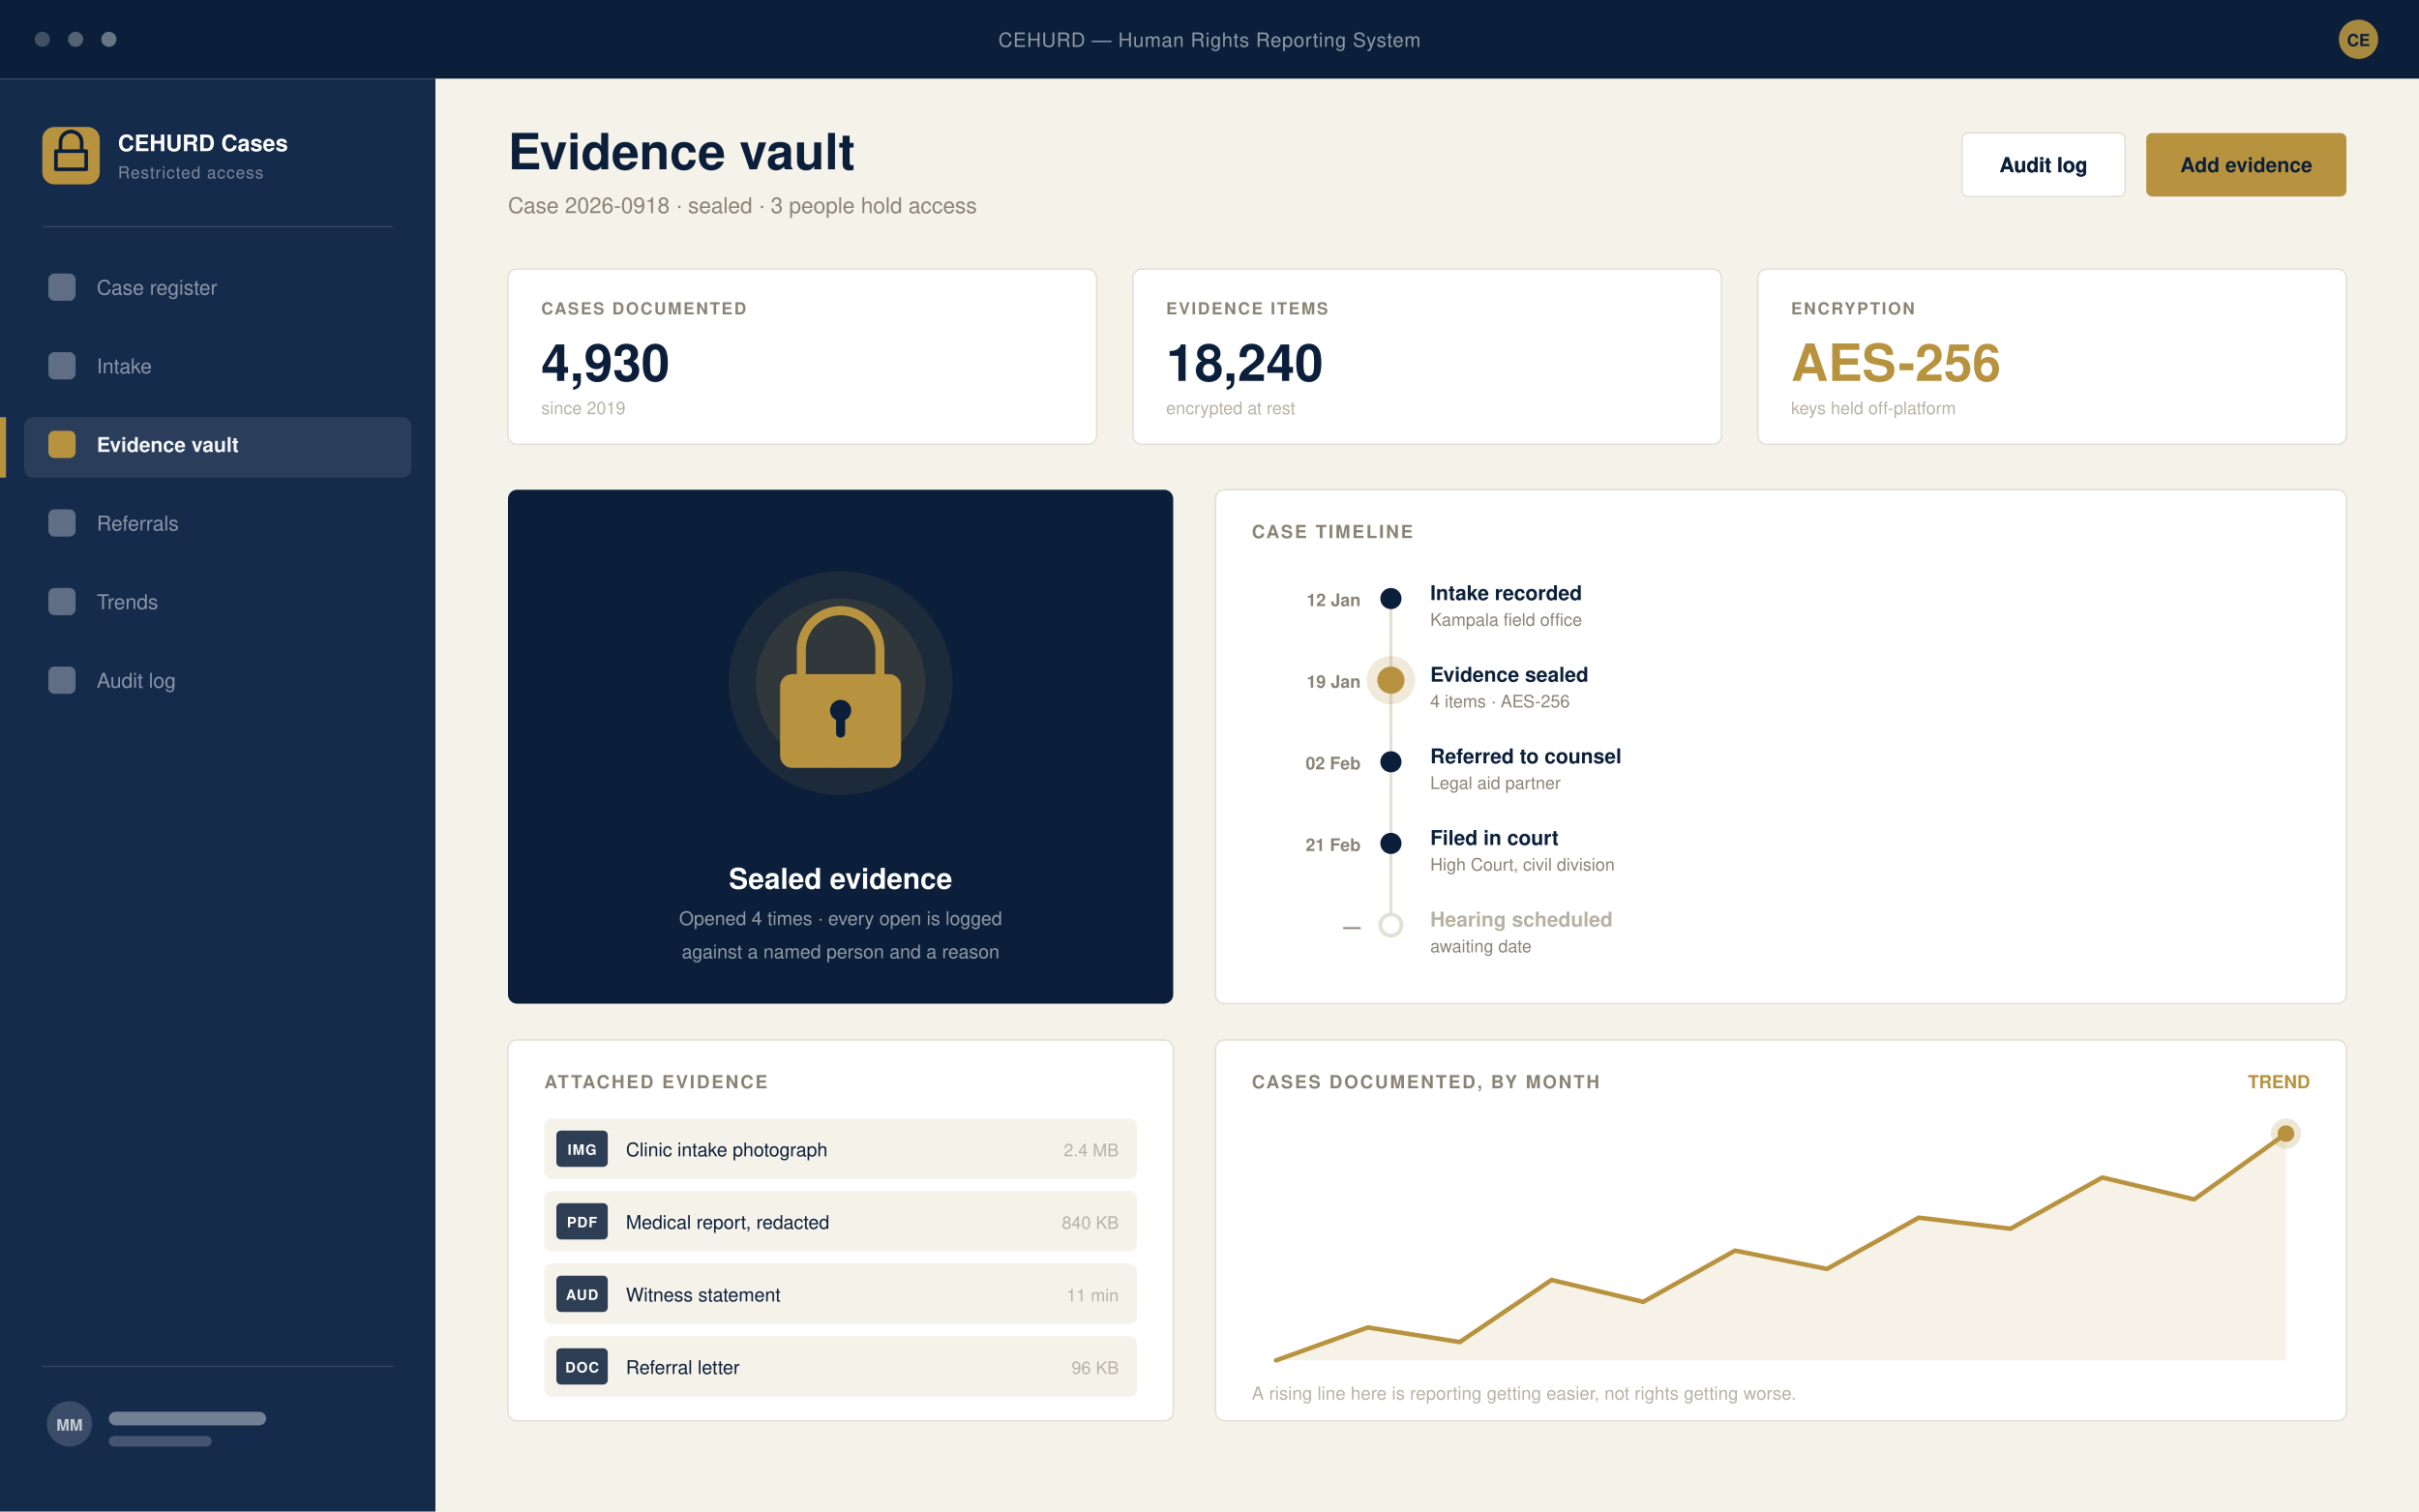
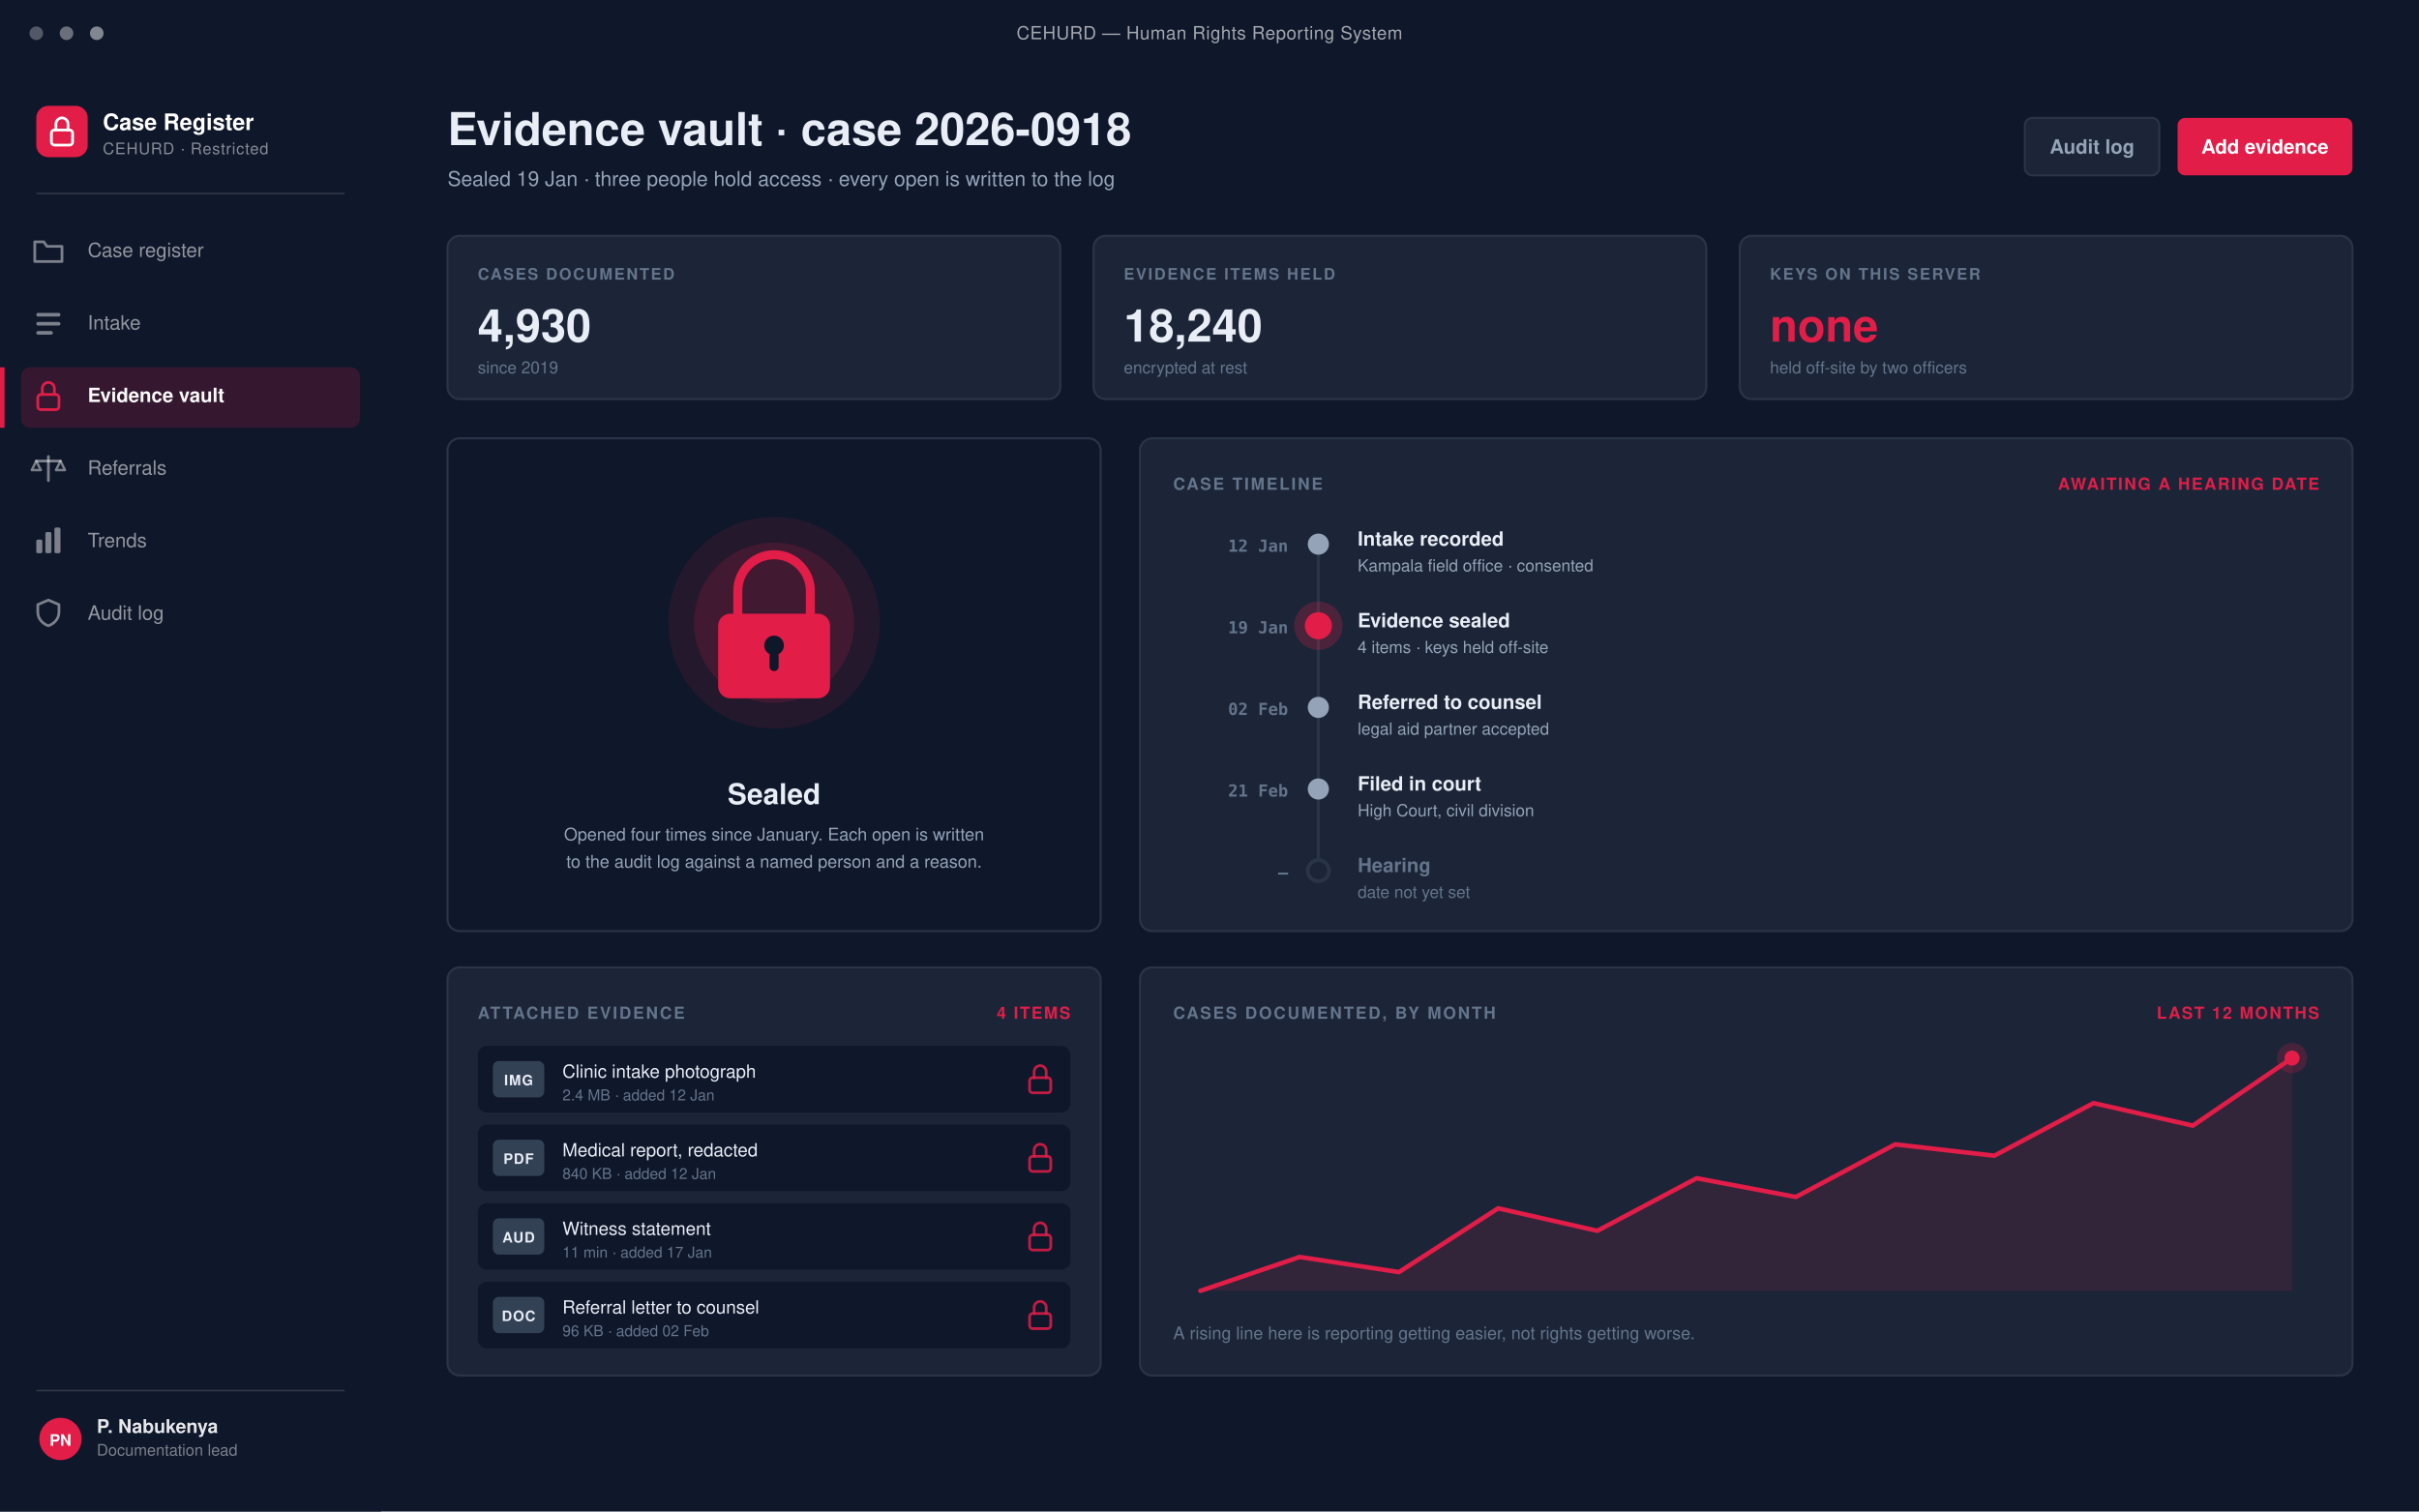
<svg xmlns="http://www.w3.org/2000/svg" viewBox="0 0 1600 1000" width="1600" height="1000" role="img">
-   <rect x="0" y="0" width="1600" height="1000" fill="#F5F2EA" />
-   <rect x="0" y="0" width="1600" height="52" fill="#0B1F3A" />
-   <circle cx="28" cy="26.0" r="5" fill="#FFFFFF" opacity="0.22" />
-   <circle cx="50" cy="26.0" r="5" fill="#FFFFFF" opacity="0.3" />
-   <circle cx="72" cy="26.0" r="5" fill="#FFFFFF" opacity="0.38" />
-   <text x="800.0" y="31" font-family="Helvetica Neue, Helvetica, Arial, sans-serif" font-size="13" font-weight="500" fill="#FFFFFF" text-anchor="middle" letter-spacing="0.4" opacity="0.55">CEHURD — Human Rights Reporting System</text>
-   <circle cx="1560" cy="26.0" r="13" fill="#B8933F" opacity="0.9" />
-   <text x="1560" y="30.5" font-family="Helvetica Neue, Helvetica, Arial, sans-serif" font-size="11" font-weight="700" fill="#0B1F3A" text-anchor="middle">CE</text>
-   <rect x="0" y="52" width="288" height="948" fill="#152B4C" />
-   <rect x="28" y="84" width="38" height="38" fill="#B8933F" rx="8" />
-   <path d="M 40 100 v -6 a 7 7 0 0 1 14 0 v 6 M 37 100 h 20 v 12 h -20 z" fill="none" stroke="#0B1F3A" stroke-width="2.4" stroke-linecap="round" stroke-linejoin="round" />
-   <text x="78" y="100" font-family="Helvetica Neue, Helvetica, Arial, sans-serif" font-size="15" font-weight="700" fill="#FFFFFF" text-anchor="start">CEHURD Cases</text>
-   <text x="78" y="118" font-family="Helvetica Neue, Helvetica, Arial, sans-serif" font-size="11" font-weight="400" fill="#FFFFFF" text-anchor="start" letter-spacing="0.6" opacity="0.45">Restricted access</text>
-   <line x1="28" y1="150" x2="260" y2="150" stroke="#FFFFFF" stroke-width="1" stroke-linecap="butt" opacity="0.12" />
-   <rect x="32" y="181" width="18" height="18" fill="#FFFFFF" rx="4" opacity="0.32" />
-   <text x="64" y="195" font-family="Helvetica Neue, Helvetica, Arial, sans-serif" font-size="13.5" font-weight="400" fill="#FFFFFF" text-anchor="start" opacity="0.5">Case register</text>
-   <rect x="32" y="233" width="18" height="18" fill="#FFFFFF" rx="4" opacity="0.32" />
-   <text x="64" y="247" font-family="Helvetica Neue, Helvetica, Arial, sans-serif" font-size="13.5" font-weight="400" fill="#FFFFFF" text-anchor="start" opacity="0.5">Intake</text>
-   <rect x="16" y="276" width="256" height="40" fill="#FFFFFF" rx="6" opacity="0.09" />
-   <rect x="0" y="276" width="4" height="40" fill="#B8933F" />
-   <rect x="32" y="285" width="18" height="18" fill="#B8933F" rx="4" opacity="1" />
-   <text x="64" y="299" font-family="Helvetica Neue, Helvetica, Arial, sans-serif" font-size="13.5" font-weight="600" fill="#FFFFFF" text-anchor="start" opacity="0.95">Evidence vault</text>
-   <rect x="32" y="337" width="18" height="18" fill="#FFFFFF" rx="4" opacity="0.32" />
-   <text x="64" y="351" font-family="Helvetica Neue, Helvetica, Arial, sans-serif" font-size="13.5" font-weight="400" fill="#FFFFFF" text-anchor="start" opacity="0.5">Referrals</text>
-   <rect x="32" y="389" width="18" height="18" fill="#FFFFFF" rx="4" opacity="0.32" />
-   <text x="64" y="403" font-family="Helvetica Neue, Helvetica, Arial, sans-serif" font-size="13.5" font-weight="400" fill="#FFFFFF" text-anchor="start" opacity="0.5">Trends</text>
-   <rect x="32" y="441" width="18" height="18" fill="#FFFFFF" rx="4" opacity="0.32" />
-   <text x="64" y="455" font-family="Helvetica Neue, Helvetica, Arial, sans-serif" font-size="13.5" font-weight="400" fill="#FFFFFF" text-anchor="start" opacity="0.5">Audit log</text>
-   <line x1="28" y1="904" x2="260" y2="904" stroke="#FFFFFF" stroke-width="1" stroke-linecap="butt" opacity="0.12" />
-   <circle cx="46" cy="942" r="15" fill="#FFFFFF" opacity="0.16" />
-   <text x="46" y="946.5" font-family="Helvetica Neue, Helvetica, Arial, sans-serif" font-size="10.5" font-weight="700" fill="#FFFFFF" text-anchor="middle" opacity="0.7">MM</text>
-   <rect x="72" y="934" width="104" height="9" fill="#FFFFFF" rx="4.5" opacity="0.4" />
-   <rect x="72" y="950" width="68" height="7" fill="#FFFFFF" rx="3.5" opacity="0.2" />
-   <text x="336" y="112" font-family="Helvetica Neue, Helvetica, Arial, sans-serif" font-size="33" font-weight="700" fill="#0B1F3A" text-anchor="start">Evidence vault</text>
-   <text x="336" y="141" font-family="Helvetica Neue, Helvetica, Arial, sans-serif" font-size="14.5" font-weight="400" fill="#8A8375" text-anchor="start">Case 2026-0918 · sealed · 3 people hold access</text>
-   <rect x="1419.6" y="88" width="132.4" height="42" fill="#B8933F" rx="4" />
-   <text x="1485.8" y="113.86" font-family="Helvetica Neue, Helvetica, Arial, sans-serif" font-size="13.5" font-weight="600" fill="#0B1F3A" text-anchor="middle">Add evidence</text>
-   <rect x="1297.8" y="88" width="107.8" height="42" fill="#FFFFFF" rx="4" />
-   <text x="1351.7" y="113.86" font-family="Helvetica Neue, Helvetica, Arial, sans-serif" font-size="13.5" font-weight="600" fill="#0B1F3A" text-anchor="middle">Audit log</text>
-   <rect x="1297.8" y="88" width="107.8" height="42" fill="none" rx="4" stroke="#E4DFD3" stroke-width="1" />
-   <rect x="1297.8" y="88" width="0" height="0" fill="none" rx="4" />
-   <text x="1351.7" y="113.9" font-family="Helvetica Neue, Helvetica, Arial, sans-serif" font-size="13.5" font-weight="600" fill="#0B1F3A" text-anchor="middle">Audit log</text>
-   <rect x="336.0" y="178" width="389.333" height="116" fill="#FFFFFF" rx="6" stroke="#E4DFD3" stroke-width="1" />
-   <text x="358.0" y="208" font-family="Helvetica Neue, Helvetica, Arial, sans-serif" font-size="11" font-weight="700" fill="#8A8375" text-anchor="start" letter-spacing="1.1">CASES DOCUMENTED</text>
-   <text x="358.0" y="252" font-family="Helvetica Neue, Helvetica, Arial, sans-serif" font-size="34" font-weight="700" fill="#0B1F3A" text-anchor="start">4,930</text>
-   <text x="358.0" y="274" font-family="Helvetica Neue, Helvetica, Arial, sans-serif" font-size="11.5" font-weight="400" fill="#B8B2A4" text-anchor="start">since 2019</text>
-   <rect x="749.333" y="178" width="389.333" height="116" fill="#FFFFFF" rx="6" stroke="#E4DFD3" stroke-width="1" />
-   <text x="771.333" y="208" font-family="Helvetica Neue, Helvetica, Arial, sans-serif" font-size="11" font-weight="700" fill="#8A8375" text-anchor="start" letter-spacing="1.1">EVIDENCE ITEMS</text>
-   <text x="771.333" y="252" font-family="Helvetica Neue, Helvetica, Arial, sans-serif" font-size="34" font-weight="700" fill="#0B1F3A" text-anchor="start">18,240</text>
-   <text x="771.333" y="274" font-family="Helvetica Neue, Helvetica, Arial, sans-serif" font-size="11.5" font-weight="400" fill="#B8B2A4" text-anchor="start">encrypted at rest</text>
-   <rect x="1162.667" y="178" width="389.333" height="116" fill="#FFFFFF" rx="6" stroke="#E4DFD3" stroke-width="1" />
-   <text x="1184.667" y="208" font-family="Helvetica Neue, Helvetica, Arial, sans-serif" font-size="11" font-weight="700" fill="#8A8375" text-anchor="start" letter-spacing="1.1">ENCRYPTION</text>
-   <text x="1184.667" y="252" font-family="Helvetica Neue, Helvetica, Arial, sans-serif" font-size="34" font-weight="700" fill="#B8933F" text-anchor="start">AES-256</text>
-   <text x="1184.667" y="274" font-family="Helvetica Neue, Helvetica, Arial, sans-serif" font-size="11.5" font-weight="400" fill="#B8B2A4" text-anchor="start">keys held off-platform</text>
-   <rect x="336" y="324" width="440" height="340" fill="#0B1F3A" rx="6" />
-   <circle cx="556" cy="452" r="74" fill="#B8933F" opacity="0.1" />
-   <circle cx="556" cy="452" r="56" fill="#B8933F" opacity="0.14" />
-   <path d="M 530 448 v -18 a 26 26 0 0 1 52 0 v 18" fill="none" stroke="#B8933F" stroke-width="6" stroke-linecap="round" stroke-linejoin="round" />
-   <rect x="516" y="446" width="80" height="62" fill="#B8933F" rx="8" />
-   <circle cx="556" cy="470" r="7" fill="#0B1F3A" />
-   <rect x="553" y="474" width="6" height="14" fill="#0B1F3A" rx="3" />
-   <text x="556" y="588" font-family="Helvetica Neue, Helvetica, Arial, sans-serif" font-size="19" font-weight="700" fill="#FFFFFF" text-anchor="middle">Sealed evidence</text>
-   <text x="556" y="612" font-family="Helvetica Neue, Helvetica, Arial, sans-serif" font-size="12.5" font-weight="400" fill="#FFFFFF" text-anchor="middle" opacity="0.55">Opened 4 times · every open is logged</text>
-   <text x="556" y="634" font-family="Helvetica Neue, Helvetica, Arial, sans-serif" font-size="12.5" font-weight="400" fill="#FFFFFF" text-anchor="middle" opacity="0.55">against a named person and a reason</text>
-   <rect x="336" y="688" width="440" height="252" fill="#FFFFFF" rx="6" stroke="#E4DFD3" stroke-width="1" />
-   <text x="360" y="720" font-family="Helvetica Neue, Helvetica, Arial, sans-serif" font-size="12" font-weight="700" fill="#8A8375" text-anchor="start" letter-spacing="1.2">ATTACHED EVIDENCE</text>
-   <rect x="360" y="740" width="392" height="40" fill="#F5F2EA" rx="5" />
-   <rect x="368" y="748" width="34" height="24" fill="#0B1F3A" rx="3" opacity="0.85" />
-   <text x="385" y="764" font-family="Helvetica Neue, Helvetica, Arial, sans-serif" font-size="9.5" font-weight="700" fill="#FFFFFF" text-anchor="middle" letter-spacing="0.6">IMG</text>
-   <text x="414" y="765" font-family="Helvetica Neue, Helvetica, Arial, sans-serif" font-size="12.5" font-weight="500" fill="#0B1F3A" text-anchor="start">Clinic intake photograph</text>
-   <text x="740" y="765" font-family="Helvetica Neue, Helvetica, Arial, sans-serif" font-size="11.5" font-weight="400" fill="#B8B2A4" text-anchor="end">2.4 MB</text>
-   <rect x="360" y="788" width="392" height="40" fill="#F5F2EA" rx="5" />
-   <rect x="368" y="796" width="34" height="24" fill="#0B1F3A" rx="3" opacity="0.85" />
-   <text x="385" y="812" font-family="Helvetica Neue, Helvetica, Arial, sans-serif" font-size="9.5" font-weight="700" fill="#FFFFFF" text-anchor="middle" letter-spacing="0.6">PDF</text>
-   <text x="414" y="813" font-family="Helvetica Neue, Helvetica, Arial, sans-serif" font-size="12.5" font-weight="500" fill="#0B1F3A" text-anchor="start">Medical report, redacted</text>
-   <text x="740" y="813" font-family="Helvetica Neue, Helvetica, Arial, sans-serif" font-size="11.5" font-weight="400" fill="#B8B2A4" text-anchor="end">840 KB</text>
-   <rect x="360" y="836" width="392" height="40" fill="#F5F2EA" rx="5" />
-   <rect x="368" y="844" width="34" height="24" fill="#0B1F3A" rx="3" opacity="0.85" />
-   <text x="385" y="860" font-family="Helvetica Neue, Helvetica, Arial, sans-serif" font-size="9.5" font-weight="700" fill="#FFFFFF" text-anchor="middle" letter-spacing="0.6">AUD</text>
-   <text x="414" y="861" font-family="Helvetica Neue, Helvetica, Arial, sans-serif" font-size="12.5" font-weight="500" fill="#0B1F3A" text-anchor="start">Witness statement</text>
-   <text x="740" y="861" font-family="Helvetica Neue, Helvetica, Arial, sans-serif" font-size="11.5" font-weight="400" fill="#B8B2A4" text-anchor="end">11 min</text>
-   <rect x="360" y="884" width="392" height="40" fill="#F5F2EA" rx="5" />
-   <rect x="368" y="892" width="34" height="24" fill="#0B1F3A" rx="3" opacity="0.85" />
-   <text x="385" y="908" font-family="Helvetica Neue, Helvetica, Arial, sans-serif" font-size="9.5" font-weight="700" fill="#FFFFFF" text-anchor="middle" letter-spacing="0.6">DOC</text>
-   <text x="414" y="909" font-family="Helvetica Neue, Helvetica, Arial, sans-serif" font-size="12.5" font-weight="500" fill="#0B1F3A" text-anchor="start">Referral letter</text>
-   <text x="740" y="909" font-family="Helvetica Neue, Helvetica, Arial, sans-serif" font-size="11.5" font-weight="400" fill="#B8B2A4" text-anchor="end">96 KB</text>
-   <rect x="804" y="324" width="748" height="340" fill="#FFFFFF" rx="6" stroke="#E4DFD3" stroke-width="1" />
-   <text x="828" y="356" font-family="Helvetica Neue, Helvetica, Arial, sans-serif" font-size="12" font-weight="700" fill="#8A8375" text-anchor="start" letter-spacing="1.2">CASE TIMELINE</text>
-   <line x1="920" y1="396" x2="920" y2="612" stroke="#E4DFD3" stroke-width="2" stroke-linecap="butt" />
-   <text x="900" y="401" font-family="Helvetica Neue, Helvetica, Arial, sans-serif" font-size="11.5" font-weight="600" fill="#8A8375" text-anchor="end">12 Jan</text>
-   <circle cx="920" cy="396" r="7" fill="#0B1F3A" />
-   <text x="946" y="397" font-family="Helvetica Neue, Helvetica, Arial, sans-serif" font-size="13.5" font-weight="700" fill="#0B1F3A" text-anchor="start">Intake recorded</text>
-   <text x="946" y="414" font-family="Helvetica Neue, Helvetica, Arial, sans-serif" font-size="11.5" font-weight="400" fill="#8A8375" text-anchor="start">Kampala field office</text>
-   <text x="900" y="455" font-family="Helvetica Neue, Helvetica, Arial, sans-serif" font-size="11.5" font-weight="600" fill="#8A8375" text-anchor="end">19 Jan</text>
-   <circle cx="920" cy="450" r="9" fill="#B8933F" />
-   <circle cx="920" cy="450" r="16" fill="#B8933F" opacity="0.2" />
-   <text x="946" y="451" font-family="Helvetica Neue, Helvetica, Arial, sans-serif" font-size="13.5" font-weight="700" fill="#0B1F3A" text-anchor="start">Evidence sealed</text>
-   <text x="946" y="468" font-family="Helvetica Neue, Helvetica, Arial, sans-serif" font-size="11.5" font-weight="400" fill="#8A8375" text-anchor="start">4 items · AES-256</text>
-   <text x="900" y="509" font-family="Helvetica Neue, Helvetica, Arial, sans-serif" font-size="11.5" font-weight="600" fill="#8A8375" text-anchor="end">02 Feb</text>
-   <circle cx="920" cy="504" r="7" fill="#0B1F3A" />
-   <text x="946" y="505" font-family="Helvetica Neue, Helvetica, Arial, sans-serif" font-size="13.5" font-weight="700" fill="#0B1F3A" text-anchor="start">Referred to counsel</text>
-   <text x="946" y="522" font-family="Helvetica Neue, Helvetica, Arial, sans-serif" font-size="11.5" font-weight="400" fill="#8A8375" text-anchor="start">Legal aid partner</text>
-   <text x="900" y="563" font-family="Helvetica Neue, Helvetica, Arial, sans-serif" font-size="11.5" font-weight="600" fill="#8A8375" text-anchor="end">21 Feb</text>
-   <circle cx="920" cy="558" r="7" fill="#0B1F3A" />
-   <text x="946" y="559" font-family="Helvetica Neue, Helvetica, Arial, sans-serif" font-size="13.5" font-weight="700" fill="#0B1F3A" text-anchor="start">Filed in court</text>
-   <text x="946" y="576" font-family="Helvetica Neue, Helvetica, Arial, sans-serif" font-size="11.5" font-weight="400" fill="#8A8375" text-anchor="start">High Court, civil division</text>
-   <text x="900" y="617" font-family="Helvetica Neue, Helvetica, Arial, sans-serif" font-size="11.5" font-weight="600" fill="#8A8375" text-anchor="end">—</text>
-   <circle cx="920" cy="612" r="7" fill="#FFFFFF" stroke="#E4DFD3" stroke-width="2.5" />
-   <text x="946" y="613" font-family="Helvetica Neue, Helvetica, Arial, sans-serif" font-size="13.5" font-weight="700" fill="#B8B2A4" text-anchor="start">Hearing scheduled</text>
-   <text x="946" y="630" font-family="Helvetica Neue, Helvetica, Arial, sans-serif" font-size="11.5" font-weight="400" fill="#8A8375" text-anchor="start">awaiting date</text>
-   <rect x="804" y="688" width="748" height="252" fill="#FFFFFF" rx="6" stroke="#E4DFD3" stroke-width="1" />
-   <text x="828" y="720" font-family="Helvetica Neue, Helvetica, Arial, sans-serif" font-size="12" font-weight="700" fill="#8A8375" text-anchor="start" letter-spacing="1.2">CASES DOCUMENTED, BY MONTH</text>
-   <text x="1528" y="720" font-family="Helvetica Neue, Helvetica, Arial, sans-serif" font-size="12" font-weight="700" fill="#B8933F" text-anchor="end">TREND</text>
-   <path d="M 844.0 900.0 L 904.7 878.2 L 965.5 887.9 L 1026.2 846.8 L 1086.9 861.3 L 1147.6 827.4 L 1208.4 839.5 L 1269.1 805.6 L 1329.8 812.9 L 1390.5 779.0 L 1451.3 793.5 L 1512.0 750.0 L 1512.0 900.0 L 844.0 900.0 Z" fill="#B8933F" opacity="0.12" />
-   <path d="M 844.0 900.0 L 904.7 878.2 L 965.5 887.9 L 1026.2 846.8 L 1086.9 861.3 L 1147.6 827.4 L 1208.4 839.5 L 1269.1 805.6 L 1329.8 812.9 L 1390.5 779.0 L 1451.3 793.5 L 1512.0 750.0" fill="none" stroke="#B8933F" stroke-width="3" stroke-linecap="round" stroke-linejoin="round" />
-   <circle cx="1512.0" cy="750.0" r="5.5" fill="#B8933F" />
-   <circle cx="1512.0" cy="750.0" r="10" fill="#B8933F" opacity="0.22" />
-   <text x="828" y="926" font-family="Helvetica Neue, Helvetica, Arial, sans-serif" font-size="12" font-weight="400" fill="#B8B2A4" text-anchor="start">A rising line here is reporting getting easier, not rights getting worse.</text>
+   <rect x="0.0" y="0.0" width="1600.0" height="1000.0" fill="#0F172A" />
+   <rect x="0.0" y="0.0" width="1600.0" height="44.0" fill="#0F172A" />
+   <circle cx="24.0" cy="22.0" r="4.5" fill="#FFFFFF" opacity="0.28" />
+   <circle cx="44.0" cy="22.0" r="4.5" fill="#FFFFFF" opacity="0.38" />
+   <circle cx="64.0" cy="22.0" r="4.5" fill="#FFFFFF" opacity="0.48" />
+   <text x="800.0" y="26.0" font-family="Helvetica Neue, Helvetica, Arial, sans-serif" font-size="12" font-weight="500" fill="#FFFFFF" text-anchor="middle" letter-spacing="0.3" opacity="0.62">CEHURD — Human Rights Reporting System</text>
+   <rect x="0.0" y="44.0" width="252.0" height="956.0" fill="#0F172A" />
+   <rect x="24.0" y="70.0" width="34.0" height="34.0" fill="#E11D48" rx="8" />
+   <rect x="34.0" y="86.0" width="14.0" height="10.0" fill="none" rx="2" stroke="#FFFFFF" stroke-width="1.8" opacity="1" />
+   <path d="M 37 86 v -4 a 4 4 0 0 1 8 0 v 4" fill="none" stroke="#FFFFFF" stroke-width="1.8" stroke-linecap="round" stroke-linejoin="round" opacity="1" />
+   <text x="68.0" y="86.0" font-family="Helvetica Neue, Helvetica, Arial, sans-serif" font-size="15" font-weight="700" fill="#FFFFFF" text-anchor="start">Case Register</text>
+   <text x="68.0" y="102.0" font-family="Helvetica Neue, Helvetica, Arial, sans-serif" font-size="10.5" font-weight="500" fill="#FFFFFF" text-anchor="start" letter-spacing="0.5" opacity="0.5">CEHURD · Restricted</text>
+   <line x1="24.0" y1="128.0" x2="228.0" y2="128.0" stroke="#FFFFFF" stroke-width="1" stroke-linecap="butt" opacity="0.14" />
+   <path d="M 23 173 v -13 h 6 l 2 3 h 10 v 10 z" fill="none" stroke="#FFFFFF" stroke-width="1.8" stroke-linecap="round" stroke-linejoin="round" opacity="0.45" />
+   <text x="58.0" y="170.0" font-family="Helvetica Neue, Helvetica, Arial, sans-serif" font-size="13" font-weight="400" fill="#FFFFFF" text-anchor="start" opacity="0.55">Case register</text>
+   <rect x="24.0" y="207.0" width="16.0" height="2.4" fill="#FFFFFF" rx="1.2" opacity="0.45" />
+   <rect x="24.0" y="213.0" width="16.0" height="2.4" fill="#FFFFFF" rx="1.2" opacity="0.45" />
+   <rect x="24.0" y="219.0" width="11.0" height="2.4" fill="#FFFFFF" rx="1.2" opacity="0.45" />
+   <text x="58.0" y="218.0" font-family="Helvetica Neue, Helvetica, Arial, sans-serif" font-size="13" font-weight="400" fill="#FFFFFF" text-anchor="start" opacity="0.55">Intake</text>
+   <rect x="14.0" y="243.0" width="224.0" height="40.0" fill="#E11D48" rx="6" opacity="0.18" />
+   <rect x="0.0" y="243.0" width="3.0" height="40.0" fill="#E11D48" />
+   <rect x="25.0" y="261.0" width="14.0" height="10.0" fill="none" rx="2" stroke="#E11D48" stroke-width="1.8" opacity="1" />
+   <path d="M 28 261 v -4 a 4 4 0 0 1 8 0 v 4" fill="none" stroke="#E11D48" stroke-width="1.8" stroke-linecap="round" stroke-linejoin="round" opacity="1" />
+   <text x="58.0" y="266.0" font-family="Helvetica Neue, Helvetica, Arial, sans-serif" font-size="13" font-weight="600" fill="#FFFFFF" text-anchor="start" opacity="0.98">Evidence vault</text>
+   <line x1="32.0" y1="302.0" x2="32.0" y2="318.0" stroke="#FFFFFF" stroke-width="1.8" stroke-linecap="round" opacity="0.45" />
+   <line x1="24.0" y1="305.0" x2="40.0" y2="305.0" stroke="#FFFFFF" stroke-width="1.8" stroke-linecap="round" opacity="0.45" />
+   <path d="M 24 305 l -3 6 h 6 z" fill="none" stroke="#FFFFFF" stroke-width="1.6" stroke-linecap="round" stroke-linejoin="round" opacity="0.45" />
+   <path d="M 40 305 l -3 6 h 6 z" fill="none" stroke="#FFFFFF" stroke-width="1.6" stroke-linecap="round" stroke-linejoin="round" opacity="0.45" />
+   <text x="58.0" y="314.0" font-family="Helvetica Neue, Helvetica, Arial, sans-serif" font-size="13" font-weight="400" fill="#FFFFFF" text-anchor="start" opacity="0.55">Referrals</text>
+   <rect x="24.0" y="357.0" width="4.0" height="9.0" fill="#FFFFFF" rx="1" opacity="0.45" />
+   <rect x="30.0" y="352.0" width="4.0" height="14.0" fill="#FFFFFF" rx="1" opacity="0.45" />
+   <rect x="36.0" y="349.0" width="4.0" height="17.0" fill="#FFFFFF" rx="1" opacity="0.45" />
+   <text x="58.0" y="362.0" font-family="Helvetica Neue, Helvetica, Arial, sans-serif" font-size="13" font-weight="400" fill="#FFFFFF" text-anchor="start" opacity="0.55">Trends</text>
+   <path d="M 32 397 l 7 3 v 5 c 0 5 -4 8 -7 9 c -3 -1 -7 -4 -7 -9 v -5 z" fill="none" stroke="#FFFFFF" stroke-width="1.8" stroke-linecap="round" stroke-linejoin="round" opacity="0.45" />
+   <text x="58.0" y="410.0" font-family="Helvetica Neue, Helvetica, Arial, sans-serif" font-size="13" font-weight="400" fill="#FFFFFF" text-anchor="start" opacity="0.55">Audit log</text>
+   <line x1="24.0" y1="920.0" x2="228.0" y2="920.0" stroke="#FFFFFF" stroke-width="1" stroke-linecap="butt" opacity="0.14" />
+   <circle cx="40.0" cy="952.0" r="14.0" fill="#E11D48" />
+   <text x="40.0" y="956.5" font-family="Helvetica Neue, Helvetica, Arial, sans-serif" font-size="10.5" font-weight="700" fill="#FFFFFF" text-anchor="middle">PN</text>
+   <text x="64.0" y="948.0" font-family="Helvetica Neue, Helvetica, Arial, sans-serif" font-size="12.5" font-weight="600" fill="#FFFFFF" text-anchor="start" opacity="0.9">P. Nabukenya</text>
+   <text x="64.0" y="963.0" font-family="Helvetica Neue, Helvetica, Arial, sans-serif" font-size="10.5" font-weight="400" fill="#FFFFFF" text-anchor="start" opacity="0.45">Documentation lead</text>
+   <text x="296.0" y="96.0" font-family="Helvetica Neue, Helvetica, Arial, sans-serif" font-size="30" font-weight="700" fill="#E9EDF5" text-anchor="start">Evidence vault · case 2026-0918</text>
+   <text x="296.0" y="123.0" font-family="Helvetica Neue, Helvetica, Arial, sans-serif" font-size="13.5" font-weight="400" fill="#94A3B8" text-anchor="start">Sealed 19 Jan · three people hold access · every open is written to the log</text>
+   <rect x="1440.3" y="78.0" width="115.7" height="38.0" fill="#E11D48" rx="5" />
+   <text x="1498.1" y="101.6" font-family="Helvetica Neue, Helvetica, Arial, sans-serif" font-size="13" font-weight="600" fill="#FFFFFF" text-anchor="middle">Add evidence</text>
+   <rect x="1339.3" y="78.0" width="88.9" height="38.0" fill="#1B2537" rx="5" stroke="#2A3449" stroke-width="1.4" />
+   <text x="1383.8" y="101.6" font-family="Helvetica Neue, Helvetica, Arial, sans-serif" font-size="13" font-weight="600" fill="#94A3B8" text-anchor="middle">Audit log</text>
+   <rect x="296.0" y="156.0" width="405.3" height="108.0" fill="#1B2537" rx="8" stroke="#2A3449" stroke-width="1.4" />
+   <text x="316.0" y="185.0" font-family="Helvetica Neue, Helvetica, Arial, sans-serif" font-size="10.5" font-weight="700" fill="#64748B" text-anchor="start" letter-spacing="1.1">CASES DOCUMENTED</text>
+   <text x="316.0" y="226.0" font-family="Helvetica Neue, Helvetica, Arial, sans-serif" font-size="30" font-weight="700" fill="#E9EDF5" text-anchor="start">4,930</text>
+   <text x="316.0" y="247.0" font-family="Helvetica Neue, Helvetica, Arial, sans-serif" font-size="11" font-weight="400" fill="#64748B" text-anchor="start">since 2019</text>
+   <rect x="723.3" y="156.0" width="405.3" height="108.0" fill="#1B2537" rx="8" stroke="#2A3449" stroke-width="1.4" />
+   <text x="743.3" y="185.0" font-family="Helvetica Neue, Helvetica, Arial, sans-serif" font-size="10.5" font-weight="700" fill="#64748B" text-anchor="start" letter-spacing="1.1">EVIDENCE ITEMS HELD</text>
+   <text x="743.3" y="226.0" font-family="Helvetica Neue, Helvetica, Arial, sans-serif" font-size="30" font-weight="700" fill="#E9EDF5" text-anchor="start">18,240</text>
+   <text x="743.3" y="247.0" font-family="Helvetica Neue, Helvetica, Arial, sans-serif" font-size="11" font-weight="400" fill="#64748B" text-anchor="start">encrypted at rest</text>
+   <rect x="1150.7" y="156.0" width="405.3" height="108.0" fill="#1B2537" rx="8" stroke="#2A3449" stroke-width="1.4" />
+   <text x="1170.7" y="185.0" font-family="Helvetica Neue, Helvetica, Arial, sans-serif" font-size="10.5" font-weight="700" fill="#64748B" text-anchor="start" letter-spacing="1.1">KEYS ON THIS SERVER</text>
+   <text x="1170.7" y="226.0" font-family="Helvetica Neue, Helvetica, Arial, sans-serif" font-size="30" font-weight="700" fill="#E11D48" text-anchor="start">none</text>
+   <text x="1170.7" y="247.0" font-family="Helvetica Neue, Helvetica, Arial, sans-serif" font-size="11" font-weight="400" fill="#64748B" text-anchor="start">held off-site by two officers</text>
+   <rect x="296.0" y="290.0" width="432.0" height="326.0" fill="#0F172A" rx="8" stroke="#2A3449" stroke-width="1.4" />
+   <circle cx="512.0" cy="412.0" r="70.0" fill="#E11D48" opacity="0.1" />
+   <circle cx="512.0" cy="412.0" r="53.0" fill="#E11D48" opacity="0.16" />
+   <path d="M 488.0 407 v -16 a 24 24 0 0 1 48 0 v 16" fill="none" stroke="#E11D48" stroke-width="6" stroke-linecap="round" stroke-linejoin="round" />
+   <rect x="475.0" y="406.0" width="74.0" height="56.0" fill="#E11D48" rx="8" />
+   <circle cx="512.0" cy="427.0" r="6.5" fill="#0F172A" />
+   <rect x="509.0" y="431.0" width="6.0" height="13.0" fill="#0F172A" rx="3" />
+   <text x="512.0" y="532.0" font-family="Helvetica Neue, Helvetica, Arial, sans-serif" font-size="19" font-weight="700" fill="#E9EDF5" text-anchor="middle">Sealed</text>
+   <text x="512.0" y="556.0" font-family="Helvetica Neue, Helvetica, Arial, sans-serif" font-size="11.5" font-weight="400" fill="#94A3B8" text-anchor="middle">Opened four times since January. Each open is written</text>
+   <text x="512.0" y="574.0" font-family="Helvetica Neue, Helvetica, Arial, sans-serif" font-size="11.5" font-weight="400" fill="#94A3B8" text-anchor="middle">to the audit log against a named person and a reason.</text>
+   <rect x="296.0" y="640.0" width="432.0" height="270.0" fill="#1B2537" rx="8" stroke="#2A3449" stroke-width="1.4" />
+   <text x="316.0" y="674.0" font-family="Helvetica Neue, Helvetica, Arial, sans-serif" font-size="11" font-weight="700" fill="#64748B" text-anchor="start" letter-spacing="1.2">ATTACHED EVIDENCE</text>
+   <text x="708.0" y="674.0" font-family="Helvetica Neue, Helvetica, Arial, sans-serif" font-size="11" font-weight="700" fill="#E11D48" text-anchor="end" letter-spacing="1">4 ITEMS</text>
+   <rect x="316.0" y="692.0" width="392.0" height="44.0" fill="#0F172A" rx="6" />
+   <rect x="326.0" y="702.0" width="34.0" height="24.0" fill="#334155" rx="4" />
+   <text x="343.0" y="718.0" font-family="Helvetica Neue, Helvetica, Arial, sans-serif" font-size="9.5" font-weight="700" fill="#E9EDF5" text-anchor="middle" letter-spacing="0.6">IMG</text>
+   <text x="372.0" y="713.0" font-family="Helvetica Neue, Helvetica, Arial, sans-serif" font-size="12" font-weight="500" fill="#E9EDF5" text-anchor="start">Clinic intake photograph</text>
+   <text x="372.0" y="728.0" font-family="Helvetica Neue, Helvetica, Arial, sans-serif" font-size="10" font-weight="400" fill="#64748B" text-anchor="start">2.4 MB · added 12 Jan</text>
+   <rect x="681.0" y="713.0" width="14.0" height="10.0" fill="none" rx="2" stroke="#E11D48" stroke-width="1.8" opacity="0.85" />
+   <path d="M 684 713 v -4 a 4 4 0 0 1 8 0 v 4" fill="none" stroke="#E11D48" stroke-width="1.8" stroke-linecap="round" stroke-linejoin="round" opacity="0.85" />
+   <rect x="316.0" y="744.0" width="392.0" height="44.0" fill="#0F172A" rx="6" />
+   <rect x="326.0" y="754.0" width="34.0" height="24.0" fill="#334155" rx="4" />
+   <text x="343.0" y="770.0" font-family="Helvetica Neue, Helvetica, Arial, sans-serif" font-size="9.5" font-weight="700" fill="#E9EDF5" text-anchor="middle" letter-spacing="0.6">PDF</text>
+   <text x="372.0" y="765.0" font-family="Helvetica Neue, Helvetica, Arial, sans-serif" font-size="12" font-weight="500" fill="#E9EDF5" text-anchor="start">Medical report, redacted</text>
+   <text x="372.0" y="780.0" font-family="Helvetica Neue, Helvetica, Arial, sans-serif" font-size="10" font-weight="400" fill="#64748B" text-anchor="start">840 KB · added 12 Jan</text>
+   <rect x="681.0" y="765.0" width="14.0" height="10.0" fill="none" rx="2" stroke="#E11D48" stroke-width="1.8" opacity="0.85" />
+   <path d="M 684 765 v -4 a 4 4 0 0 1 8 0 v 4" fill="none" stroke="#E11D48" stroke-width="1.8" stroke-linecap="round" stroke-linejoin="round" opacity="0.85" />
+   <rect x="316.0" y="796.0" width="392.0" height="44.0" fill="#0F172A" rx="6" />
+   <rect x="326.0" y="806.0" width="34.0" height="24.0" fill="#334155" rx="4" />
+   <text x="343.0" y="822.0" font-family="Helvetica Neue, Helvetica, Arial, sans-serif" font-size="9.5" font-weight="700" fill="#E9EDF5" text-anchor="middle" letter-spacing="0.6">AUD</text>
+   <text x="372.0" y="817.0" font-family="Helvetica Neue, Helvetica, Arial, sans-serif" font-size="12" font-weight="500" fill="#E9EDF5" text-anchor="start">Witness statement</text>
+   <text x="372.0" y="832.0" font-family="Helvetica Neue, Helvetica, Arial, sans-serif" font-size="10" font-weight="400" fill="#64748B" text-anchor="start">11 min · added 17 Jan</text>
+   <rect x="681.0" y="817.0" width="14.0" height="10.0" fill="none" rx="2" stroke="#E11D48" stroke-width="1.8" opacity="0.85" />
+   <path d="M 684 817 v -4 a 4 4 0 0 1 8 0 v 4" fill="none" stroke="#E11D48" stroke-width="1.8" stroke-linecap="round" stroke-linejoin="round" opacity="0.85" />
+   <rect x="316.0" y="848.0" width="392.0" height="44.0" fill="#0F172A" rx="6" />
+   <rect x="326.0" y="858.0" width="34.0" height="24.0" fill="#334155" rx="4" />
+   <text x="343.0" y="874.0" font-family="Helvetica Neue, Helvetica, Arial, sans-serif" font-size="9.5" font-weight="700" fill="#E9EDF5" text-anchor="middle" letter-spacing="0.6">DOC</text>
+   <text x="372.0" y="869.0" font-family="Helvetica Neue, Helvetica, Arial, sans-serif" font-size="12" font-weight="500" fill="#E9EDF5" text-anchor="start">Referral letter to counsel</text>
+   <text x="372.0" y="884.0" font-family="Helvetica Neue, Helvetica, Arial, sans-serif" font-size="10" font-weight="400" fill="#64748B" text-anchor="start">96 KB · added 02 Feb</text>
+   <rect x="681.0" y="869.0" width="14.0" height="10.0" fill="none" rx="2" stroke="#E11D48" stroke-width="1.8" opacity="0.85" />
+   <path d="M 684 869 v -4 a 4 4 0 0 1 8 0 v 4" fill="none" stroke="#E11D48" stroke-width="1.8" stroke-linecap="round" stroke-linejoin="round" opacity="0.85" />
+   <rect x="754.0" y="290.0" width="802.0" height="326.0" fill="#1B2537" rx="8" stroke="#2A3449" stroke-width="1.4" />
+   <text x="776.0" y="324.0" font-family="Helvetica Neue, Helvetica, Arial, sans-serif" font-size="11" font-weight="700" fill="#64748B" text-anchor="start" letter-spacing="1.2">CASE TIMELINE</text>
+   <text x="1534.0" y="324.0" font-family="Helvetica Neue, Helvetica, Arial, sans-serif" font-size="11" font-weight="700" fill="#E11D48" text-anchor="end" letter-spacing="1">AWAITING A HEARING DATE</text>
+   <line x1="872.0" y1="360.0" x2="872.0" y2="576.0" stroke="#2A3449" stroke-width="2" stroke-linecap="butt" />
+   <text x="852.0" y="365.0" font-family="SFMono-Regular, Menlo, Consolas, monospace" font-size="11" font-weight="600" fill="#64748B" text-anchor="end">12 Jan</text>
+   <circle cx="872.0" cy="360.0" r="7.0" fill="#94A3B8" />
+   <text x="898.0" y="361.0" font-family="Helvetica Neue, Helvetica, Arial, sans-serif" font-size="13" font-weight="700" fill="#E9EDF5" text-anchor="start">Intake recorded</text>
+   <text x="898.0" y="378.0" font-family="Helvetica Neue, Helvetica, Arial, sans-serif" font-size="11" font-weight="400" fill="#94A3B8" text-anchor="start">Kampala field office · consented</text>
+   <text x="852.0" y="419.0" font-family="SFMono-Regular, Menlo, Consolas, monospace" font-size="11" font-weight="600" fill="#64748B" text-anchor="end">19 Jan</text>
+   <circle cx="872.0" cy="414.0" r="9.0" fill="#E11D48" />
+   <circle cx="872.0" cy="414.0" r="16.0" fill="#E11D48" opacity="0.24" />
+   <text x="898.0" y="415.0" font-family="Helvetica Neue, Helvetica, Arial, sans-serif" font-size="13" font-weight="700" fill="#E9EDF5" text-anchor="start">Evidence sealed</text>
+   <text x="898.0" y="432.0" font-family="Helvetica Neue, Helvetica, Arial, sans-serif" font-size="11" font-weight="400" fill="#94A3B8" text-anchor="start">4 items · keys held off-site</text>
+   <text x="852.0" y="473.0" font-family="SFMono-Regular, Menlo, Consolas, monospace" font-size="11" font-weight="600" fill="#64748B" text-anchor="end">02 Feb</text>
+   <circle cx="872.0" cy="468.0" r="7.0" fill="#94A3B8" />
+   <text x="898.0" y="469.0" font-family="Helvetica Neue, Helvetica, Arial, sans-serif" font-size="13" font-weight="700" fill="#E9EDF5" text-anchor="start">Referred to counsel</text>
+   <text x="898.0" y="486.0" font-family="Helvetica Neue, Helvetica, Arial, sans-serif" font-size="11" font-weight="400" fill="#94A3B8" text-anchor="start">legal aid partner accepted</text>
+   <text x="852.0" y="527.0" font-family="SFMono-Regular, Menlo, Consolas, monospace" font-size="11" font-weight="600" fill="#64748B" text-anchor="end">21 Feb</text>
+   <circle cx="872.0" cy="522.0" r="7.0" fill="#94A3B8" />
+   <text x="898.0" y="523.0" font-family="Helvetica Neue, Helvetica, Arial, sans-serif" font-size="13" font-weight="700" fill="#E9EDF5" text-anchor="start">Filed in court</text>
+   <text x="898.0" y="540.0" font-family="Helvetica Neue, Helvetica, Arial, sans-serif" font-size="11" font-weight="400" fill="#94A3B8" text-anchor="start">High Court, civil division</text>
+   <text x="852.0" y="581.0" font-family="SFMono-Regular, Menlo, Consolas, monospace" font-size="11" font-weight="600" fill="#64748B" text-anchor="end">—</text>
+   <circle cx="872.0" cy="576.0" r="7.0" fill="#1B2537" stroke="#2A3449" stroke-width="2.5" />
+   <text x="898.0" y="577.0" font-family="Helvetica Neue, Helvetica, Arial, sans-serif" font-size="13" font-weight="700" fill="#64748B" text-anchor="start">Hearing</text>
+   <text x="898.0" y="594.0" font-family="Helvetica Neue, Helvetica, Arial, sans-serif" font-size="11" font-weight="400" fill="#64748B" text-anchor="start">date not yet set</text>
+   <rect x="754.0" y="640.0" width="802.0" height="270.0" fill="#1B2537" rx="8" stroke="#2A3449" stroke-width="1.4" />
+   <text x="776.0" y="674.0" font-family="Helvetica Neue, Helvetica, Arial, sans-serif" font-size="11" font-weight="700" fill="#64748B" text-anchor="start" letter-spacing="1.2">CASES DOCUMENTED, BY MONTH</text>
+   <text x="1534.0" y="674.0" font-family="Helvetica Neue, Helvetica, Arial, sans-serif" font-size="11" font-weight="700" fill="#E11D48" text-anchor="end" letter-spacing="1">LAST 12 MONTHS</text>
+   <path d="M 794.0 854.0 L 859.6 831.6 L 925.3 841.6 L 990.9 799.4 L 1056.5 814.3 L 1122.2 779.5 L 1187.8 791.9 L 1253.5 757.1 L 1319.1 764.6 L 1384.7 729.8 L 1450.4 744.7 L 1516.0 700.0 L 1516.0 854.0 L 794.0 854.0 Z" fill="#E11D48" opacity="0.12" />
+   <path d="M 794.0 854.0 L 859.6 831.6 L 925.3 841.6 L 990.9 799.4 L 1056.5 814.3 L 1122.2 779.5 L 1187.8 791.9 L 1253.5 757.1 L 1319.1 764.6 L 1384.7 729.8 L 1450.4 744.7 L 1516.0 700.0" fill="none" stroke="#E11D48" stroke-width="3" stroke-linecap="round" stroke-linejoin="round" />
+   <circle cx="1516.0" cy="700.0" r="5.0" fill="#E11D48" />
+   <circle cx="1516.0" cy="700.0" r="10.0" fill="#E11D48" opacity="0.22" />
+   <text x="776.0" y="886.0" font-family="Helvetica Neue, Helvetica, Arial, sans-serif" font-size="11.5" font-weight="400" fill="#64748B" text-anchor="start">A rising line here is reporting getting easier, not rights getting worse.</text>
</svg>
